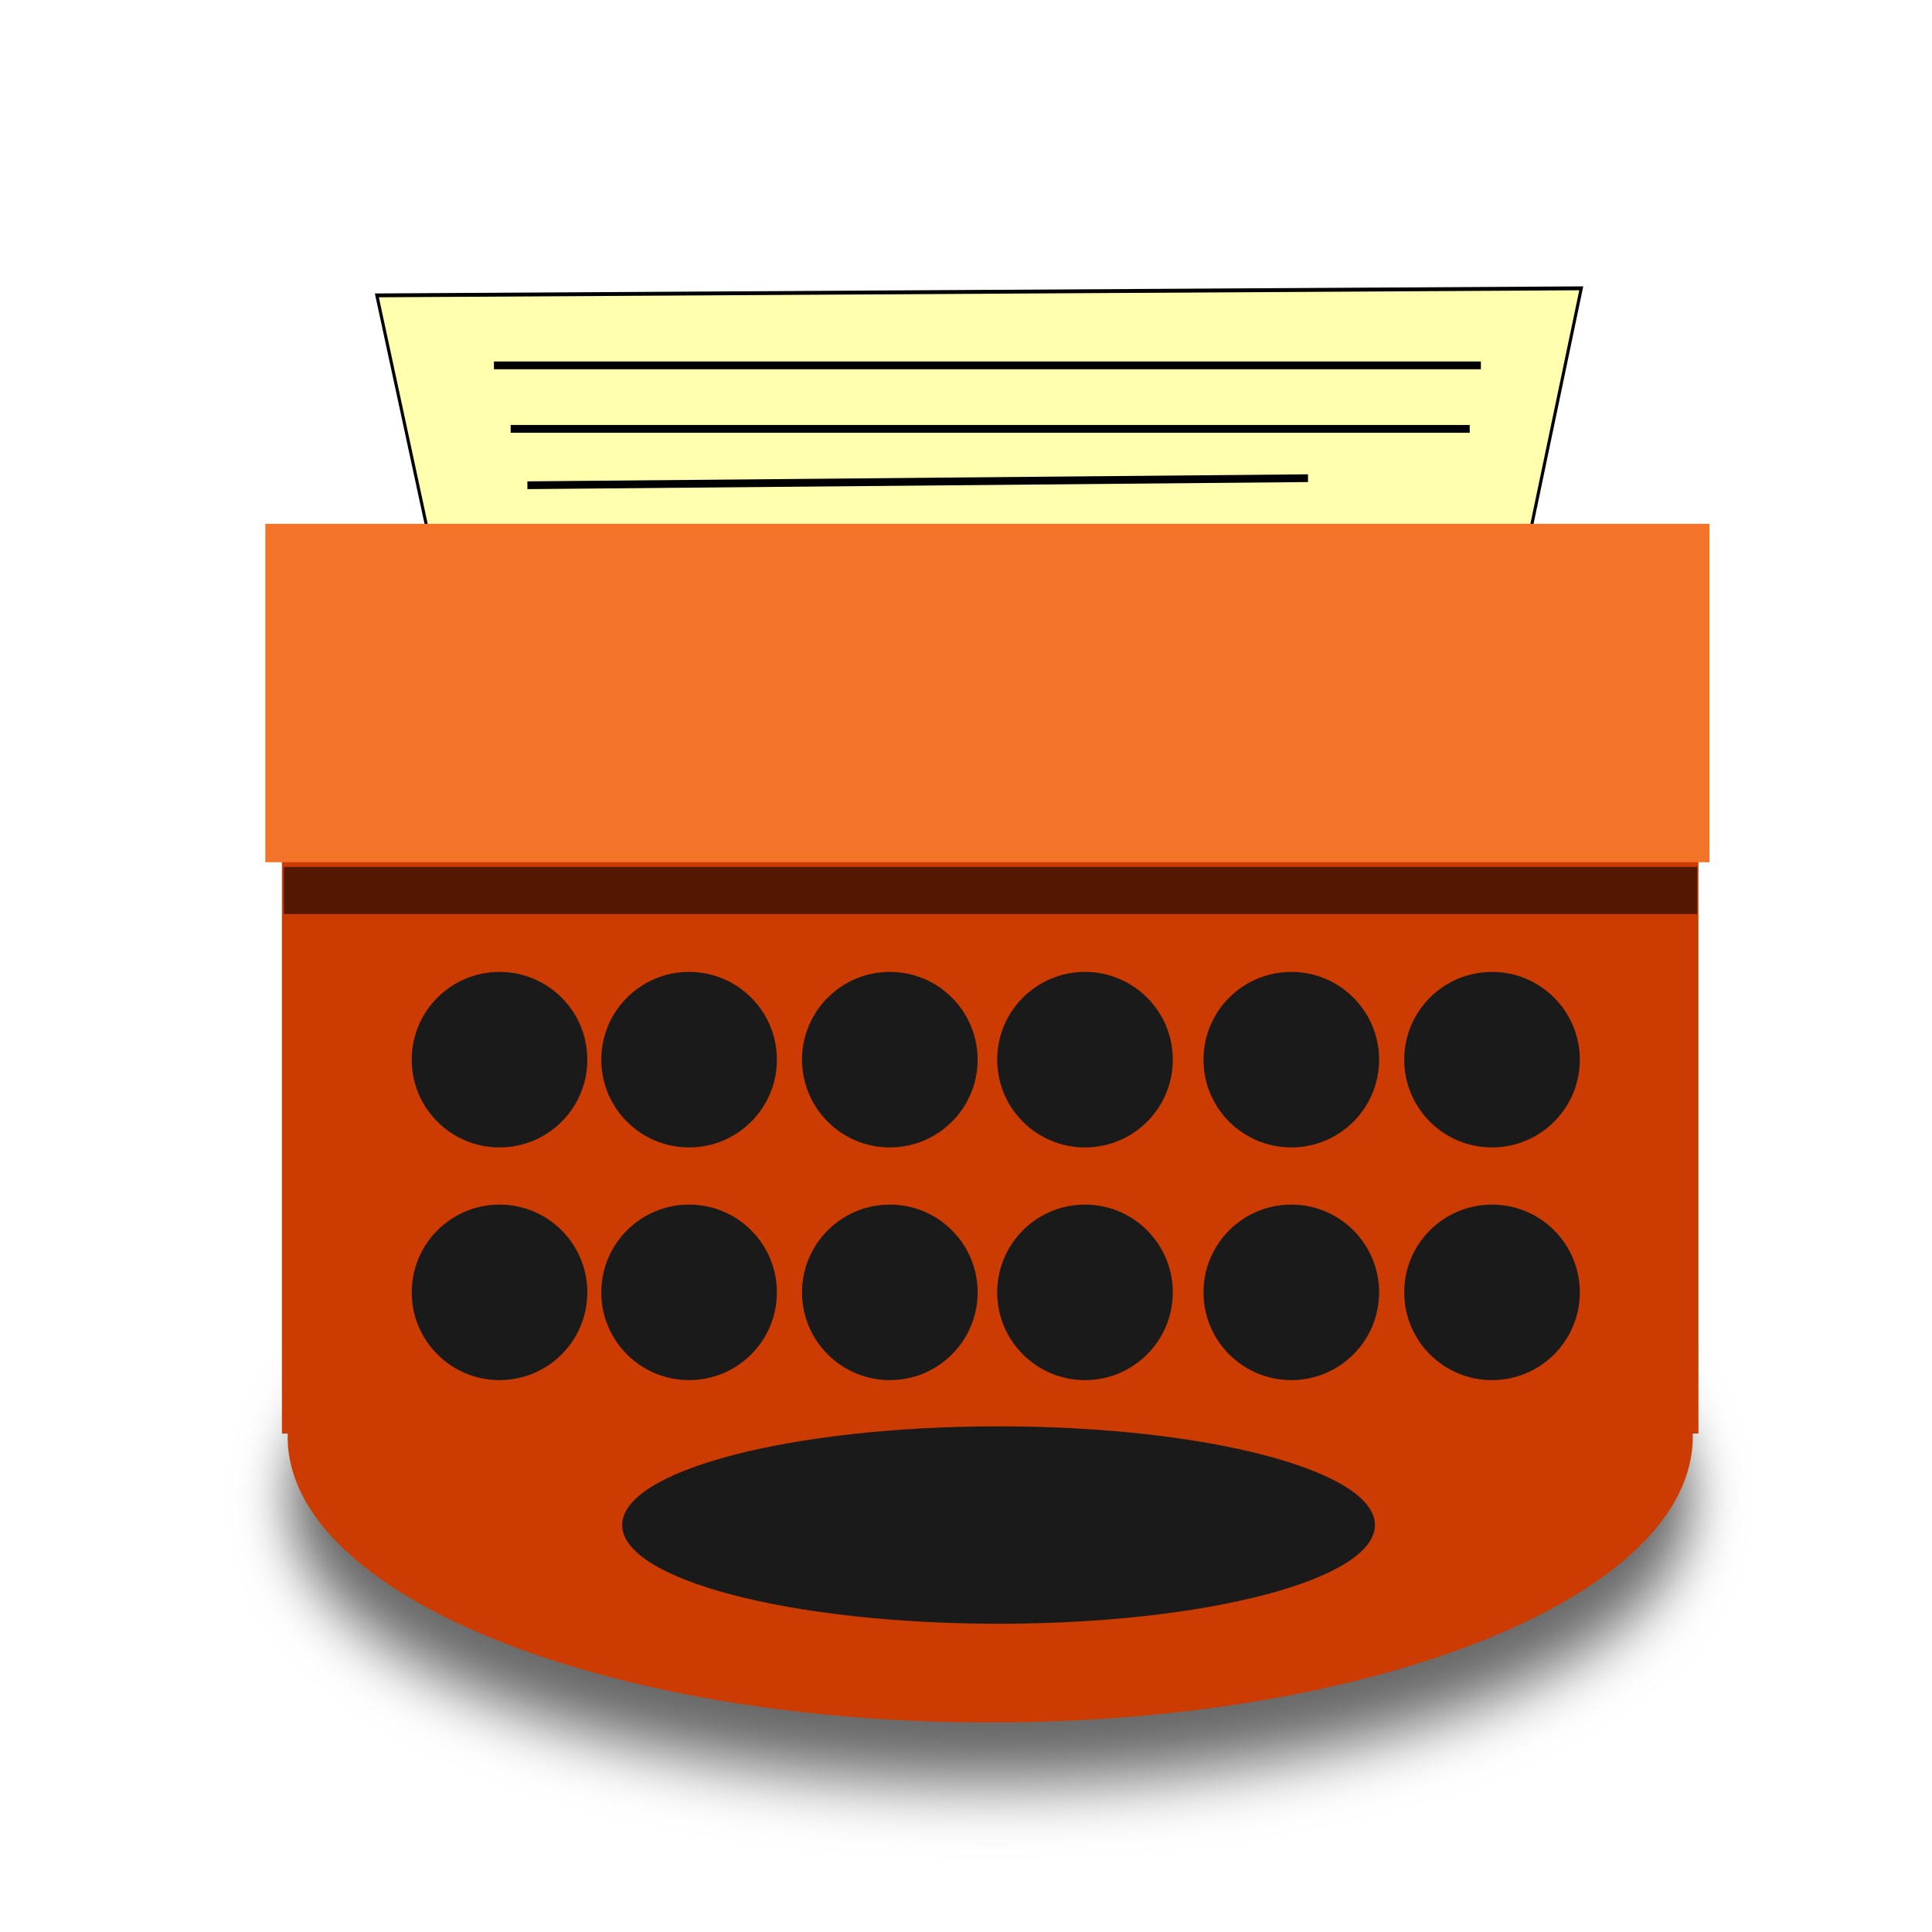
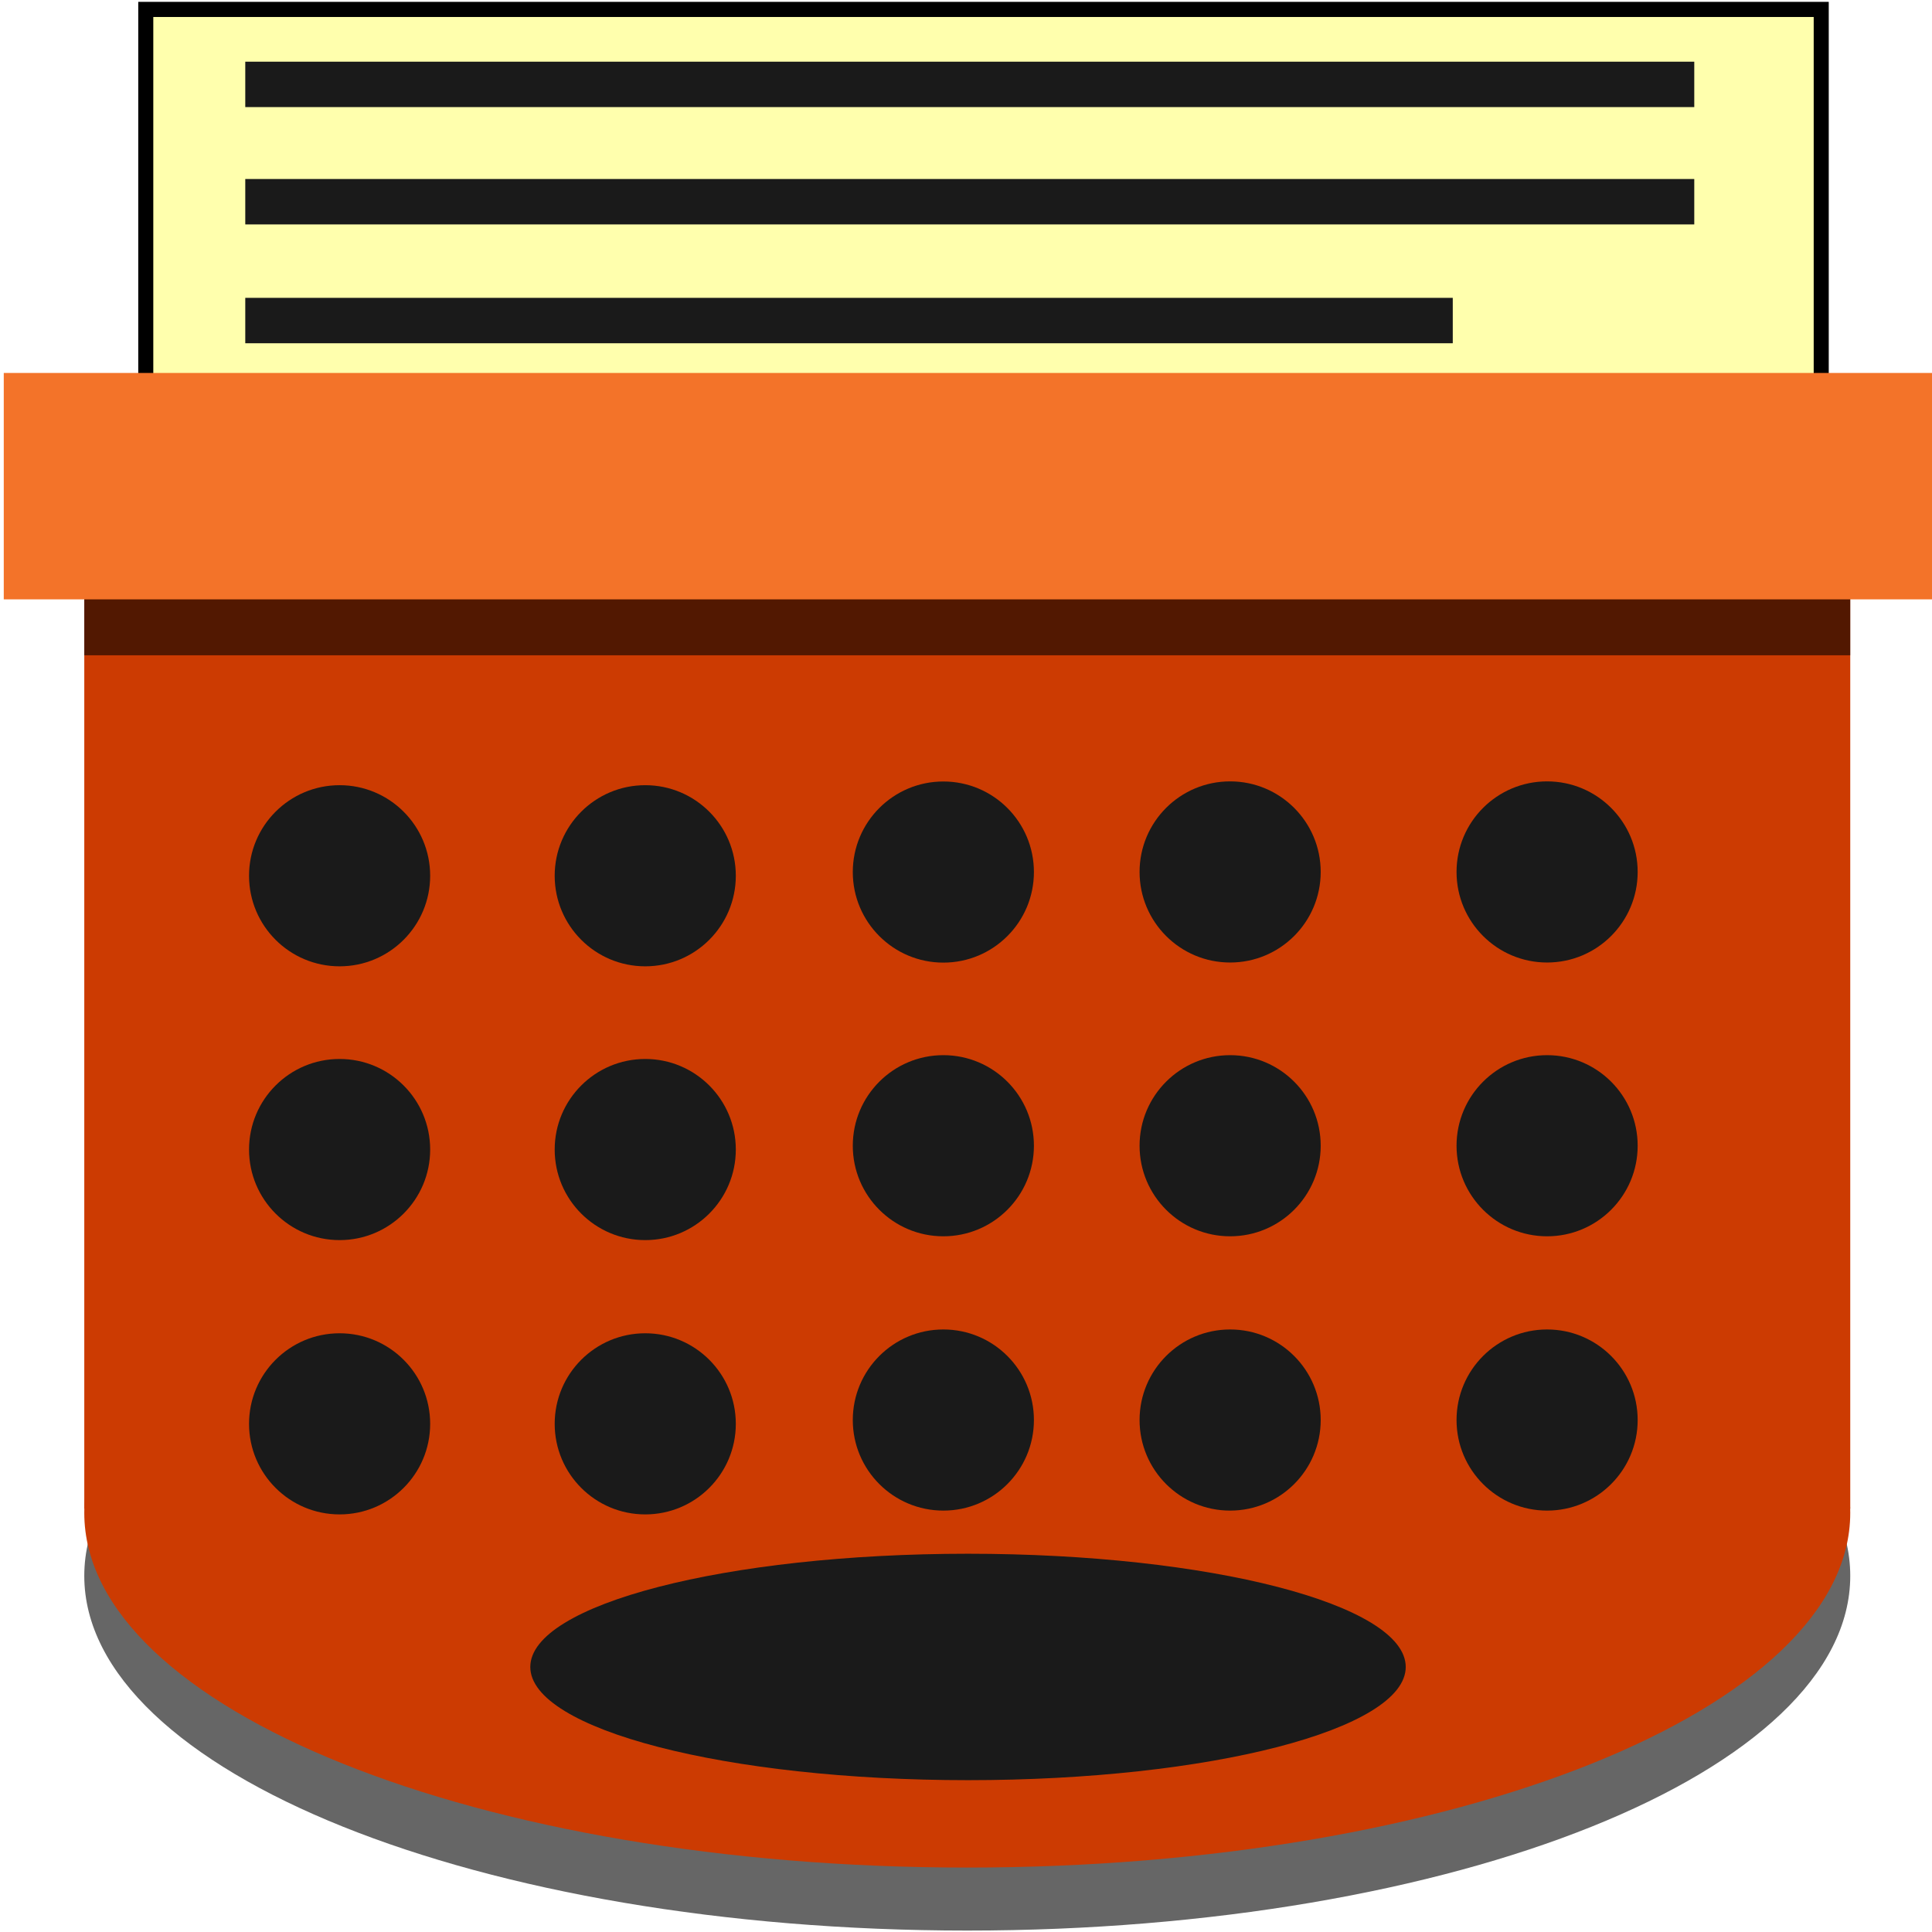
- <svg xmlns="http://www.w3.org/2000/svg" xmlns:xlink="http://www.w3.org/1999/xlink" version="1.1" width="128" height="128" id="svg5157">
-   <defs id="defs5159">
-     <linearGradient id="linearGradient3820-7-2-8-6">
-       <stop id="stop3822-2-6-5-0" style="stop-color:#3d3d3d;stop-opacity:1" offset="0" />
-       <stop id="stop3864-8-7-4-1" style="stop-color:#686868;stop-opacity:0.498" offset="0.5" />
-       <stop id="stop3824-1-2-6-7" style="stop-color:#686868;stop-opacity:0" offset="1" />
+ <svg xmlns="http://www.w3.org/2000/svg" xmlns:xlink="http://www.w3.org/1999/xlink" id="svg4379" height="128" width="128" version="1.1">
+   <defs id="defs4381">
+     <linearGradient gradientTransform="matrix(0.8955358,0,0,-0.8966327,6.683621,69.70584)" gradientUnits="userSpaceOnUse" xlink:href="#linearGradient4113" id="linearGradient3149" y2="3.451" x2="76.523" y1="-9.023" x1="76.523" />
+     <linearGradient id="linearGradient4113">
+       <stop offset="0" style="stop-color:#000000;stop-opacity:1" id="stop4115" />
+       <stop offset="1" style="stop-color:#000000;stop-opacity:0" id="stop4117" />
    </linearGradient>
-     <linearGradient id="linearGradient4806">
-       <stop offset="0" style="stop-color:#ffffff;stop-opacity:1" id="stop4808" />
-       <stop offset="0.424" style="stop-color:#ffffff;stop-opacity:0.235" id="stop4810" />
-       <stop offset="0.821" style="stop-color:#ffffff;stop-opacity:0.157" id="stop4812" />
-       <stop offset="1" style="stop-color:#ffffff;stop-opacity:0.392" id="stop4814" />
+     <linearGradient gradientTransform="matrix(2.72973,0,0,2.72973,-1.513512,1.486514)" gradientUnits="userSpaceOnUse" xlink:href="#linearGradient3924-776" id="linearGradient3159" y2="43" x2="24" y1="5" x1="24" />
+     <linearGradient id="linearGradient3924-776">
+       <stop offset="0" style="stop-color:#ffffff;stop-opacity:1" id="stop3124" />
+       <stop offset="0.063" style="stop-color:#ffffff;stop-opacity:0.235" id="stop3126" />
+       <stop offset="0.951" style="stop-color:#ffffff;stop-opacity:0.157" id="stop3128" />
+       <stop offset="1" style="stop-color:#ffffff;stop-opacity:0.392" id="stop3130" />
    </linearGradient>
-     <linearGradient xlink:href="#linearGradient4806" id="linearGradient3118" gradientUnits="userSpaceOnUse" gradientTransform="matrix(4.16388,0,0,4.16388,-236.0326,-50.53443)" x1="71.204" y1="15.369" x2="71.204" y2="40.496" />
-     <radialGradient xlink:href="#linearGradient3820-7-2-8-6" id="radialGradient3163" gradientUnits="userSpaceOnUse" gradientTransform="matrix(0.6850502,0,0,0.2150277,-3.927532,68.46817)" cx="99.157" cy="186.171" fx="99.157" fy="186.171" r="62.769" />
-     <linearGradient id="linearGradient3242-7-3-8-0-4-58-06">
-       <stop offset="0" style="stop-color:#cdf87e;stop-opacity:1" id="stop3244-5-8-5-6-4-3-8" />
-       <stop offset="0.262" style="stop-color:#a2e34f;stop-opacity:1" id="stop3246-9-5-1-5-3-0-7" />
-       <stop offset="0.661" style="stop-color:#68b723;stop-opacity:1" id="stop3248-7-2-0-7-5-35-9" />
-       <stop offset="1" style="stop-color:#1d7e0d;stop-opacity:1" id="stop3250-8-2-8-5-6-40-4" />
+     <radialGradient gradientTransform="matrix(0,25.08328,-30.79425,0,372.8166,-208.0918)" gradientUnits="userSpaceOnUse" xlink:href="#linearGradient2867-449-88-871-390-598-476-591-434-148-57-177-8-3-3-6-4-8-8-8-5" id="radialGradient3395" fy="9.957" fx="6.2" r="12.672" cy="9.957" cx="6.73" />
+     <linearGradient id="linearGradient2867-449-88-871-390-598-476-591-434-148-57-177-8-3-3-6-4-8-8-8-5">
+       <stop offset="0" style="stop-color:#95a3ab;stop-opacity:1" id="stop3750-1-0-7-6-6-1-3-9-3" />
+       <stop offset="0.262" style="stop-color:#667885;stop-opacity:1" id="stop3752-3-7-4-0-32-8-923-0-7" />
+       <stop offset="0.705" style="stop-color:#485a6c;stop-opacity:1" id="stop3754-1-8-5-2-7-6-7-1-9" />
+       <stop offset="1" style="stop-color:#273445;stop-opacity:1" id="stop3756-1-6-2-6-6-1-96-6-0" />
    </linearGradient>
-     <radialGradient gradientTransform="matrix(0,2.423525,-2.639279,0,226.369,-84.88818)" gradientUnits="userSpaceOnUse" xlink:href="#linearGradient3242-7-3-8-0-4-58-06" id="radialGradient3381" fy="48.768" fx="66.127" r="31" cy="48.768" cx="66.127" />
-     <linearGradient gradientTransform="matrix(2.113467,0,0,1.645562,50.72421,61.89995)" gradientUnits="userSpaceOnUse" xlink:href="#linearGradient4361" id="linearGradient3030" y2="37.13" x2="24.139" y1="9.176" x1="24.139" />
-     <linearGradient id="linearGradient4361">
-       <stop offset="0" style="stop-color:#ffffff;stop-opacity:1" id="stop4363" />
-       <stop offset="0" style="stop-color:#ffffff;stop-opacity:0.235" id="stop4365" />
-       <stop offset="1" style="stop-color:#ffffff;stop-opacity:0.157" id="stop4367" />
-       <stop offset="1" style="stop-color:#ffffff;stop-opacity:0.392" id="stop4369" />
+     <radialGradient gradientTransform="matrix(2.003784,0,0,1.4,27.98813,-17.4)" gradientUnits="userSpaceOnUse" xlink:href="#linearGradient3688-166-749-5" id="radialGradient2455-1" fy="43.5" fx="4.993" r="2.5" cy="43.5" cx="4.993" />
+     <linearGradient id="linearGradient3688-166-749-5">
+       <stop offset="0" style="stop-color:#181818;stop-opacity:1" id="stop2883-0" />
+       <stop offset="1" style="stop-color:#181818;stop-opacity:0" id="stop2885-5" />
    </linearGradient>
-     <linearGradient gradientTransform="matrix(1.659245,0,0,2.092852,60.83215,51.57179)" gradientUnits="userSpaceOnUse" xlink:href="#linearGradient4351" id="linearGradient3030-1" y2="26.485" x2="24.139" y1="19.795" x1="24.139" />
-     <linearGradient id="linearGradient4351">
-       <stop offset="0" style="stop-color:#ffffff;stop-opacity:1" id="stop4353" />
-       <stop offset="0" style="stop-color:#ffffff;stop-opacity:0.235" id="stop4355" />
-       <stop offset="1" style="stop-color:#ffffff;stop-opacity:0.157" id="stop4357" />
-       <stop offset="1" style="stop-color:#ffffff;stop-opacity:0.392" id="stop4359" />
+     <radialGradient gradientTransform="matrix(2.003784,0,0,1.4,-20.01187,-104.4)" gradientUnits="userSpaceOnUse" xlink:href="#linearGradient3688-464-309-8" id="radialGradient2457-5" fy="43.5" fx="4.993" r="2.5" cy="43.5" cx="4.993" />
+     <linearGradient id="linearGradient3688-464-309-8">
+       <stop offset="0" style="stop-color:#181818;stop-opacity:1" id="stop2889-9" />
+       <stop offset="1" style="stop-color:#181818;stop-opacity:0" id="stop2891-4" />
    </linearGradient>
-     <radialGradient cx="-14.891" cy="11.546" r="20" fx="-14.891" fy="11.546" id="radialGradient3183" xlink:href="#linearGradient4330" gradientUnits="userSpaceOnUse" gradientTransform="matrix(-9.9735355e-6,17.90064,18.57144,0,-152.285,218.151)" />
-     <linearGradient id="linearGradient4330">
-       <stop offset="0" style="stop-color:#95a3ab;stop-opacity:1" id="stop4332" />
-       <stop offset="0.262" style="stop-color:#667885;stop-opacity:1" id="stop4334" />
-       <stop offset="0.705" style="stop-color:#485a6c;stop-opacity:1" id="stop4336" />
-       <stop offset="1" style="stop-color:#273445;stop-opacity:1" id="stop4338" />
+     <linearGradient gradientUnits="userSpaceOnUse" xlink:href="#linearGradient3702-501-757-0" id="linearGradient2459-7" y2="39.999" x2="25.058" y1="47.028" x1="25.058" />
+     <linearGradient id="linearGradient3702-501-757-0">
+       <stop offset="0" style="stop-color:#181818;stop-opacity:0" id="stop2895-0" />
+       <stop offset="0.5" style="stop-color:#181818;stop-opacity:1" id="stop2897-2" />
+       <stop offset="1" style="stop-color:#181818;stop-opacity:0" id="stop2899-6" />
    </linearGradient>
-     <filter style="color-interpolation-filters:sRGB" id="filter6943" x="-0.044" width="1.087" y="-0.135" height="1.271">
-       <feGaussianBlur stdDeviation="0.831" id="feGaussianBlur6945" />
-     </filter>
+     <linearGradient id="linearGradient3811">
+       <stop offset="0" style="stop-color:#000000;stop-opacity:1" id="stop3813" />
+       <stop offset="1" style="stop-color:#000000;stop-opacity:0" id="stop3815" />
+     </linearGradient>
+     <radialGradient gradientTransform="matrix(1.556392,0,0,0.1697883,70.27036,102.1303)" gradientUnits="userSpaceOnUse" xlink:href="#linearGradient3811" id="radialGradient4377" fy="93.468" fx="-4.029" r="35.338" cy="93.468" cx="-4.029" />
  </defs>
-   <g id="layer1" transform="matrix(2.031801,0,0,2.569358,-0.1536747,-17.15234)">
-     <ellipse style="opacity:0.6;fill:#030101;fill-opacity:1;fill-rule:nonzero;stroke:none;stroke-linecap:square;stroke-linejoin:bevel;stroke-opacity:1;filter:url(#filter6943)" id="ellipse6545" cx="32.364" cy="45.284" rx="22.909" ry="7.364" />
-     <ellipse ry="7.364" rx="22.909" cy="43.727" cx="32.364" id="path3360" style="fill:#cc3b02;fill-opacity:1;fill-rule:nonzero;stroke:none;stroke-linecap:square;stroke-linejoin:bevel;stroke-opacity:1;opacity:1" />
-     <path id="path4218" d="m 14,20.292 -1.636,-6 39.273,-0.182 -1.636,6.182 z" style="opacity:1;fill:#ffffad;fill-opacity:1;fill-rule:evenodd;stroke:#000000;stroke-width:0.1;stroke-linecap:butt;stroke-linejoin:miter;stroke-miterlimit:4;stroke-dasharray:none;stroke-opacity:1" />
-     <rect style="opacity:0.199;fill:none;fill-opacity:0.859;fill-rule:nonzero;stroke:none;stroke-width:0.088;stroke-linecap:square;stroke-linejoin:miter;stroke-miterlimit:4;stroke-dasharray:none;stroke-opacity:0" id="rect6543" width="30.515" height="3.114" x="17.794" y="48.71" />
-     <text id="text4238" y="14.727" x="22.182" style="font-style:normal;font-weight:normal;font-size:15px;line-height:125%;font-family:sans-serif;letter-spacing:0px;word-spacing:0px;fill:#000000;fill-opacity:1;stroke:none;stroke-width:1px;stroke-linecap:butt;stroke-linejoin:miter;stroke-opacity:1" xml:space="preserve">
-       <tspan y="14.727" x="22.182" id="tspan4240" />
-     </text>
-     <rect y="22.542" x="9.269" height="21.098" width="46.189" id="rect3362" style="fill:#cc3b02;fill-opacity:1;fill-rule:nonzero;stroke:none;stroke-width:0.992;stroke-linecap:square;stroke-linejoin:bevel;stroke-opacity:1;" />
-     <ellipse cy="16.364" cx="-34" id="path3366" style="fill:#1a1a1a;fill-opacity:1;fill-rule:nonzero;stroke:none;stroke-linecap:square;stroke-linejoin:bevel;stroke-opacity:1" transform="matrix(0,-1,1,0,0,0)" rx="2.263" ry="2.863" />
-     <rect y="20.182" x="8.727" height="8.727" width="47.091" id="rect3364" style="fill:#f37329;fill-opacity:1;fill-rule:nonzero;stroke:none;stroke-linecap:square;stroke-linejoin:bevel;stroke-opacity:1;" />
-     <ellipse style="fill:#1a1a1a;fill-opacity:1;fill-rule:nonzero;stroke:none;stroke-linecap:square;stroke-linejoin:bevel;stroke-opacity:1" id="circle3370" cx="34" cy="-22.545" rx="2.263" ry="2.863" transform="matrix(0,1,-1,0,0,0)" />
-     <ellipse cy="-29.091" cx="34" id="circle3372" style="fill:#1a1a1a;fill-opacity:1;fill-rule:nonzero;stroke:none;stroke-linecap:square;stroke-linejoin:bevel;stroke-opacity:1" rx="2.263" ry="2.863" transform="matrix(0,1,-1,0,0,0)" />
-     <ellipse style="fill:#1a1a1a;fill-opacity:1;fill-rule:nonzero;stroke:none;stroke-linecap:square;stroke-linejoin:bevel;stroke-opacity:1" id="circle3374" cx="34" cy="-35.455" rx="2.263" ry="2.863" transform="matrix(0,1,-1,0,0,0)" />
-     <ellipse cy="-42.182" cx="34" id="circle3376" style="fill:#1a1a1a;fill-opacity:1;fill-rule:nonzero;stroke:none;stroke-linecap:square;stroke-linejoin:bevel;stroke-opacity:1" rx="2.263" ry="2.863" transform="matrix(0,1,-1,0,0,0)" />
-     <ellipse style="fill:#1a1a1a;fill-opacity:1;fill-rule:nonzero;stroke:none;stroke-linecap:square;stroke-linejoin:bevel;stroke-opacity:1" id="circle3378" cx="34" cy="-48.727" rx="2.263" ry="2.863" transform="matrix(0,1,-1,0,0,0)" />
-     <ellipse style="fill:#1a1a1a;fill-opacity:1;fill-rule:nonzero;stroke:none;stroke-linecap:square;stroke-linejoin:bevel;stroke-opacity:1" id="circle3380" cx="40" cy="-16.364" rx="2.263" ry="2.863" transform="matrix(0,1,-1,0,0,0)" />
-     <ellipse cy="-22.545" cx="40" id="circle3382" style="fill:#1a1a1a;fill-opacity:1;fill-rule:nonzero;stroke:none;stroke-linecap:square;stroke-linejoin:bevel;stroke-opacity:1" rx="2.263" ry="2.863" transform="matrix(0,1,-1,0,0,0)" />
-     <ellipse style="fill:#1a1a1a;fill-opacity:1;fill-rule:nonzero;stroke:none;stroke-linecap:square;stroke-linejoin:bevel;stroke-opacity:1" id="circle3384" cx="40" cy="-29.091" rx="2.263" ry="2.863" transform="matrix(0,1,-1,0,0,0)" />
-     <ellipse cy="-35.455" cx="40" id="circle3386" style="fill:#1a1a1a;fill-opacity:1;fill-rule:nonzero;stroke:none;stroke-linecap:square;stroke-linejoin:bevel;stroke-opacity:1" rx="2.263" ry="2.863" transform="matrix(0,1,-1,0,0,0)" />
-     <ellipse style="fill:#1a1a1a;fill-opacity:1;fill-rule:nonzero;stroke:none;stroke-linecap:square;stroke-linejoin:bevel;stroke-opacity:1" id="circle3388" cx="40" cy="-42.182" rx="2.263" ry="2.863" transform="matrix(0,1,-1,0,0,0)" />
-     <ellipse cy="-48.727" cx="40" id="circle3390" style="fill:#1a1a1a;fill-opacity:1;fill-rule:nonzero;stroke:none;stroke-linecap:square;stroke-linejoin:bevel;stroke-opacity:1" rx="2.263" ry="2.863" transform="matrix(0,1,-1,0,0,0)" />
-     <path id="path4246" d="m 16.182,16.097 32.182,0" style="fill:none;fill-rule:evenodd;stroke:#000000;stroke-width:0.2;stroke-linecap:butt;stroke-linejoin:miter;stroke-miterlimit:4;stroke-dasharray:none;stroke-opacity:1" />
-     <path id="path4248" d="m 16.727,17.734 31.091,0 0.182,0" style="fill:none;fill-rule:evenodd;stroke:#000000;stroke-width:0.2;stroke-linecap:butt;stroke-linejoin:miter;stroke-miterlimit:4;stroke-dasharray:none;stroke-opacity:1" />
-     <path id="path4252" d="M 17.273,19.188 42.727,19.006" style="fill:none;fill-rule:evenodd;stroke:#000000;stroke-width:0.2;stroke-linecap:butt;stroke-linejoin:miter;stroke-miterlimit:4;stroke-dasharray:none;stroke-opacity:1" />
-     <path style="opacity:0.6;fill:#000000;fill-rule:evenodd;stroke:#000000;stroke-width:0.435px;stroke-linecap:butt;stroke-linejoin:miter;stroke-opacity:1" d="m 9.549,29.248 0,0.78 45.651,0 0,-0.78 z" id="path4198" />
-     <ellipse ry="2.545" rx="12.273" cy="46" cx="32.636" id="circle3392" style="fill:#1a1a1a;fill-opacity:1;fill-rule:nonzero;stroke:none;stroke-linecap:square;stroke-linejoin:bevel;stroke-opacity:1" />
+   <g id="layer1" transform="matrix(1,0,0,1.005428,479.4927,-333.7681)">
+     <rect y="332.587" x="-469.835" height="24.862" width="111.003" id="rect4198" style="opacity:1;fill:#ffffad;fill-opacity:1;fill-rule:nonzero;stroke:#000000;stroke-width:0.997;stroke-linecap:square;stroke-linejoin:miter;stroke-miterlimit:4;stroke-dasharray:none;stroke-opacity:1" />
+     <ellipse style="opacity:0.6;fill:#000000;fill-opacity:1;fill-rule:nonzero;stroke:none;stroke-width:1;stroke-linecap:square;stroke-linejoin:miter;stroke-miterlimit:4;stroke-dasharray:none;stroke-opacity:0" id="ellipse4225" cx="-415.409" cy="435.807" rx="58.5" ry="23.373" />
+     <ellipse ry="23.373" rx="58.5" cy="431.657" cx="-415.409" id="path4162" style="opacity:1;fill:#cc3b02;fill-opacity:1;fill-rule:nonzero;stroke:none;stroke-width:1;stroke-linecap:square;stroke-linejoin:miter;stroke-miterlimit:4;stroke-dasharray:none;stroke-opacity:0" />
+     <rect y="366.728" x="-473.909" height="64.649" width="117" id="rect4152" style="opacity:1;fill:#cc3b02;fill-opacity:1;fill-rule:nonzero;stroke:none;stroke-width:1;stroke-linecap:square;stroke-linejoin:miter;stroke-miterlimit:4;stroke-dasharray:none;stroke-opacity:0" />
+     <rect y="370.173" x="-473.909" height="4.973" width="117" id="rect4192" style="opacity:0.6;fill:#000000;fill-opacity:1;fill-rule:nonzero;stroke:none;stroke-width:1;stroke-linecap:square;stroke-linejoin:miter;stroke-miterlimit:4;stroke-dasharray:none;stroke-opacity:0" />
+     <rect y="364.772" x="-473.909" height="15.562" width="10.667" id="rect4150" style="opacity:1;fill:none;fill-opacity:1;fill-rule:nonzero;stroke:none;stroke-width:1;stroke-linecap:square;stroke-linejoin:miter;stroke-miterlimit:4;stroke-dasharray:none;stroke-opacity:0" />
+     <rect y="356.542" x="-479.243" height="14.919" width="128" id="rect4154" style="opacity:1;fill:#f37329;fill-opacity:1;fill-rule:nonzero;stroke:none;stroke-width:1;stroke-linecap:square;stroke-linejoin:miter;stroke-miterlimit:4;stroke-dasharray:none;stroke-opacity:0" />
+     <ellipse ry="5.968" rx="6" cy="389.674" cx="-456.993" id="path4174" style="opacity:1;fill:#1a1a1a;fill-opacity:1;fill-rule:nonzero;stroke:none;stroke-width:1;stroke-linecap:square;stroke-linejoin:miter;stroke-miterlimit:4;stroke-dasharray:none;stroke-opacity:0" />
+     <ellipse ry="7.46" rx="29" cy="441.81" cx="-415.359" id="path4190" style="opacity:1;fill:#1a1a1a;fill-opacity:1;fill-rule:nonzero;stroke:none;stroke-width:1;stroke-linecap:square;stroke-linejoin:miter;stroke-miterlimit:4;stroke-dasharray:none;stroke-opacity:0" />
+     <path id="path4200" d="m -463.243,337.527 96,0 0,0" style="fill:none;fill-rule:evenodd;stroke:#1a1a1a;stroke-width:2.992;stroke-linecap:butt;stroke-linejoin:miter;stroke-miterlimit:4;stroke-dasharray:none;stroke-opacity:1" />
+     <path id="path4202" d="m -463.243,345.258 96,0" style="fill:none;fill-rule:evenodd;stroke:#1a1a1a;stroke-width:2.992;stroke-linecap:butt;stroke-linejoin:miter;stroke-miterlimit:4;stroke-dasharray:none;stroke-opacity:1" />
+     <path id="path4204" d="m -463.243,353.089 80,0" style="fill:none;fill-rule:evenodd;stroke:#1a1a1a;stroke-width:2.992;stroke-linecap:butt;stroke-linejoin:miter;stroke-miterlimit:4;stroke-dasharray:none;stroke-opacity:1" />
+     <ellipse style="opacity:1;fill:#1a1a1a;fill-opacity:1;fill-rule:nonzero;stroke:none;stroke-width:1;stroke-linecap:square;stroke-linejoin:miter;stroke-miterlimit:4;stroke-dasharray:none;stroke-opacity:0" id="ellipse4187" cx="-436.743" cy="389.674" rx="6" ry="5.968" />
+     <ellipse style="opacity:1;fill:#1a1a1a;fill-opacity:1;fill-rule:nonzero;stroke:none;stroke-width:1;stroke-linecap:square;stroke-linejoin:miter;stroke-miterlimit:4;stroke-dasharray:none;stroke-opacity:0" id="ellipse4189" cx="-416.993" cy="389.43" rx="6" ry="5.968" />
+     <ellipse ry="5.968" rx="6" cy="389.423" cx="-397.993" id="ellipse4191" style="opacity:1;fill:#1a1a1a;fill-opacity:1;fill-rule:nonzero;stroke:none;stroke-width:1;stroke-linecap:square;stroke-linejoin:miter;stroke-miterlimit:4;stroke-dasharray:none;stroke-opacity:0" />
+     <ellipse style="opacity:1;fill:#1a1a1a;fill-opacity:1;fill-rule:nonzero;stroke:none;stroke-width:1;stroke-linecap:square;stroke-linejoin:miter;stroke-miterlimit:4;stroke-dasharray:none;stroke-opacity:0" id="ellipse4193" cx="-376.993" cy="389.423" rx="6" ry="5.968" />
+     <ellipse style="opacity:1;fill:#1a1a1a;fill-opacity:1;fill-rule:nonzero;stroke:none;stroke-width:1;stroke-linecap:square;stroke-linejoin:miter;stroke-miterlimit:4;stroke-dasharray:none;stroke-opacity:0" id="ellipse4195" cx="-456.993" cy="407.715" rx="6" ry="5.968" />
+     <ellipse ry="5.968" rx="6" cy="407.715" cx="-436.743" id="ellipse4197" style="opacity:1;fill:#1a1a1a;fill-opacity:1;fill-rule:nonzero;stroke:none;stroke-width:1;stroke-linecap:square;stroke-linejoin:miter;stroke-miterlimit:4;stroke-dasharray:none;stroke-opacity:0" />
+     <ellipse ry="5.968" rx="6" cy="407.464" cx="-416.993" id="ellipse4199" style="opacity:1;fill:#1a1a1a;fill-opacity:1;fill-rule:nonzero;stroke:none;stroke-width:1;stroke-linecap:square;stroke-linejoin:miter;stroke-miterlimit:4;stroke-dasharray:none;stroke-opacity:0" />
+     <ellipse style="opacity:1;fill:#1a1a1a;fill-opacity:1;fill-rule:nonzero;stroke:none;stroke-width:1;stroke-linecap:square;stroke-linejoin:miter;stroke-miterlimit:4;stroke-dasharray:none;stroke-opacity:0" id="ellipse4201" cx="-397.993" cy="407.464" rx="6" ry="5.968" />
+     <ellipse ry="5.968" rx="6" cy="407.464" cx="-376.993" id="ellipse4203" style="opacity:1;fill:#1a1a1a;fill-opacity:1;fill-rule:nonzero;stroke:none;stroke-width:1;stroke-linecap:square;stroke-linejoin:miter;stroke-miterlimit:4;stroke-dasharray:none;stroke-opacity:0" />
+     <ellipse ry="5.968" rx="6" cy="425.79" cx="-456.993" id="ellipse4205" style="opacity:1;fill:#1a1a1a;fill-opacity:1;fill-rule:nonzero;stroke:none;stroke-width:1;stroke-linecap:square;stroke-linejoin:miter;stroke-miterlimit:4;stroke-dasharray:none;stroke-opacity:0" />
+     <ellipse style="opacity:1;fill:#1a1a1a;fill-opacity:1;fill-rule:nonzero;stroke:none;stroke-width:1;stroke-linecap:square;stroke-linejoin:miter;stroke-miterlimit:4;stroke-dasharray:none;stroke-opacity:0" id="ellipse4207" cx="-436.743" cy="425.79" rx="6" ry="5.968" />
+     <ellipse style="opacity:1;fill:#1a1a1a;fill-opacity:1;fill-rule:nonzero;stroke:none;stroke-width:1;stroke-linecap:square;stroke-linejoin:miter;stroke-miterlimit:4;stroke-dasharray:none;stroke-opacity:0" id="ellipse4209" cx="-416.993" cy="425.539" rx="6" ry="5.968" />
+     <ellipse ry="5.968" rx="6" cy="425.539" cx="-397.993" id="ellipse4211" style="opacity:1;fill:#1a1a1a;fill-opacity:1;fill-rule:nonzero;stroke:none;stroke-width:1;stroke-linecap:square;stroke-linejoin:miter;stroke-miterlimit:4;stroke-dasharray:none;stroke-opacity:0" />
+     <ellipse style="opacity:1;fill:#1a1a1a;fill-opacity:1;fill-rule:nonzero;stroke:none;stroke-width:1;stroke-linecap:square;stroke-linejoin:miter;stroke-miterlimit:4;stroke-dasharray:none;stroke-opacity:0" id="ellipse4213" cx="-376.993" cy="425.539" rx="6" ry="5.968" />
  </g>
</svg>
